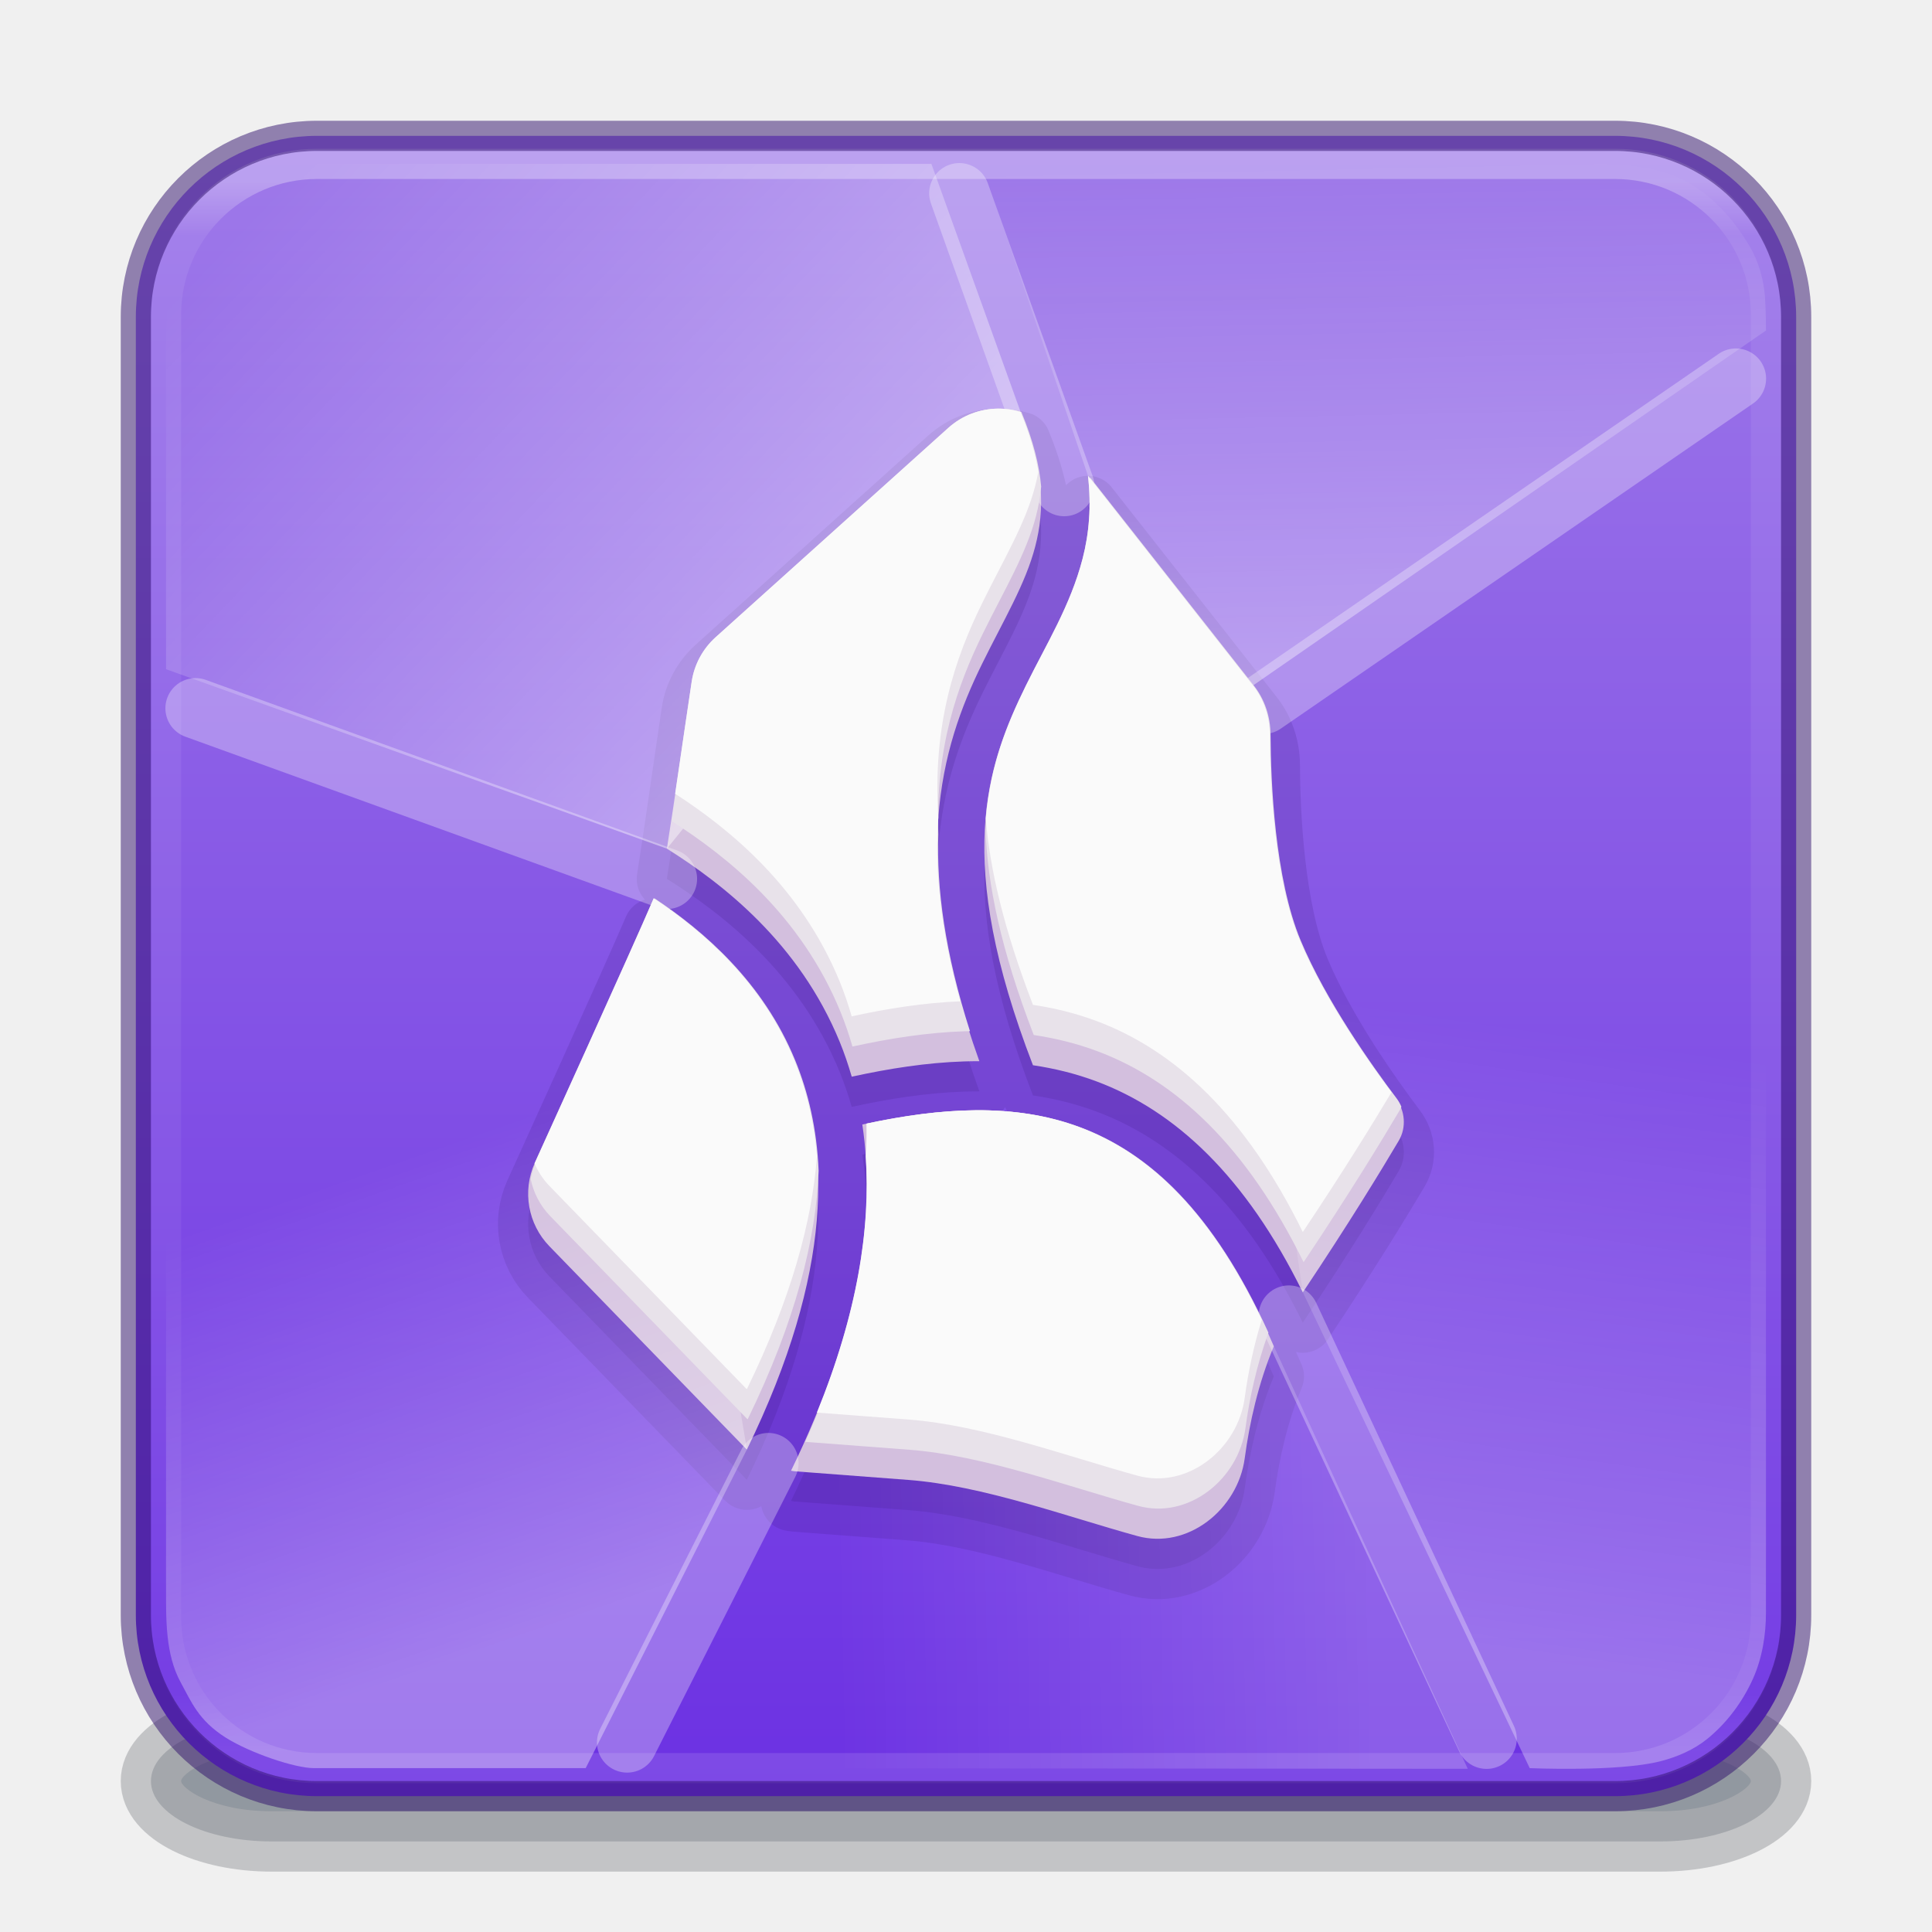
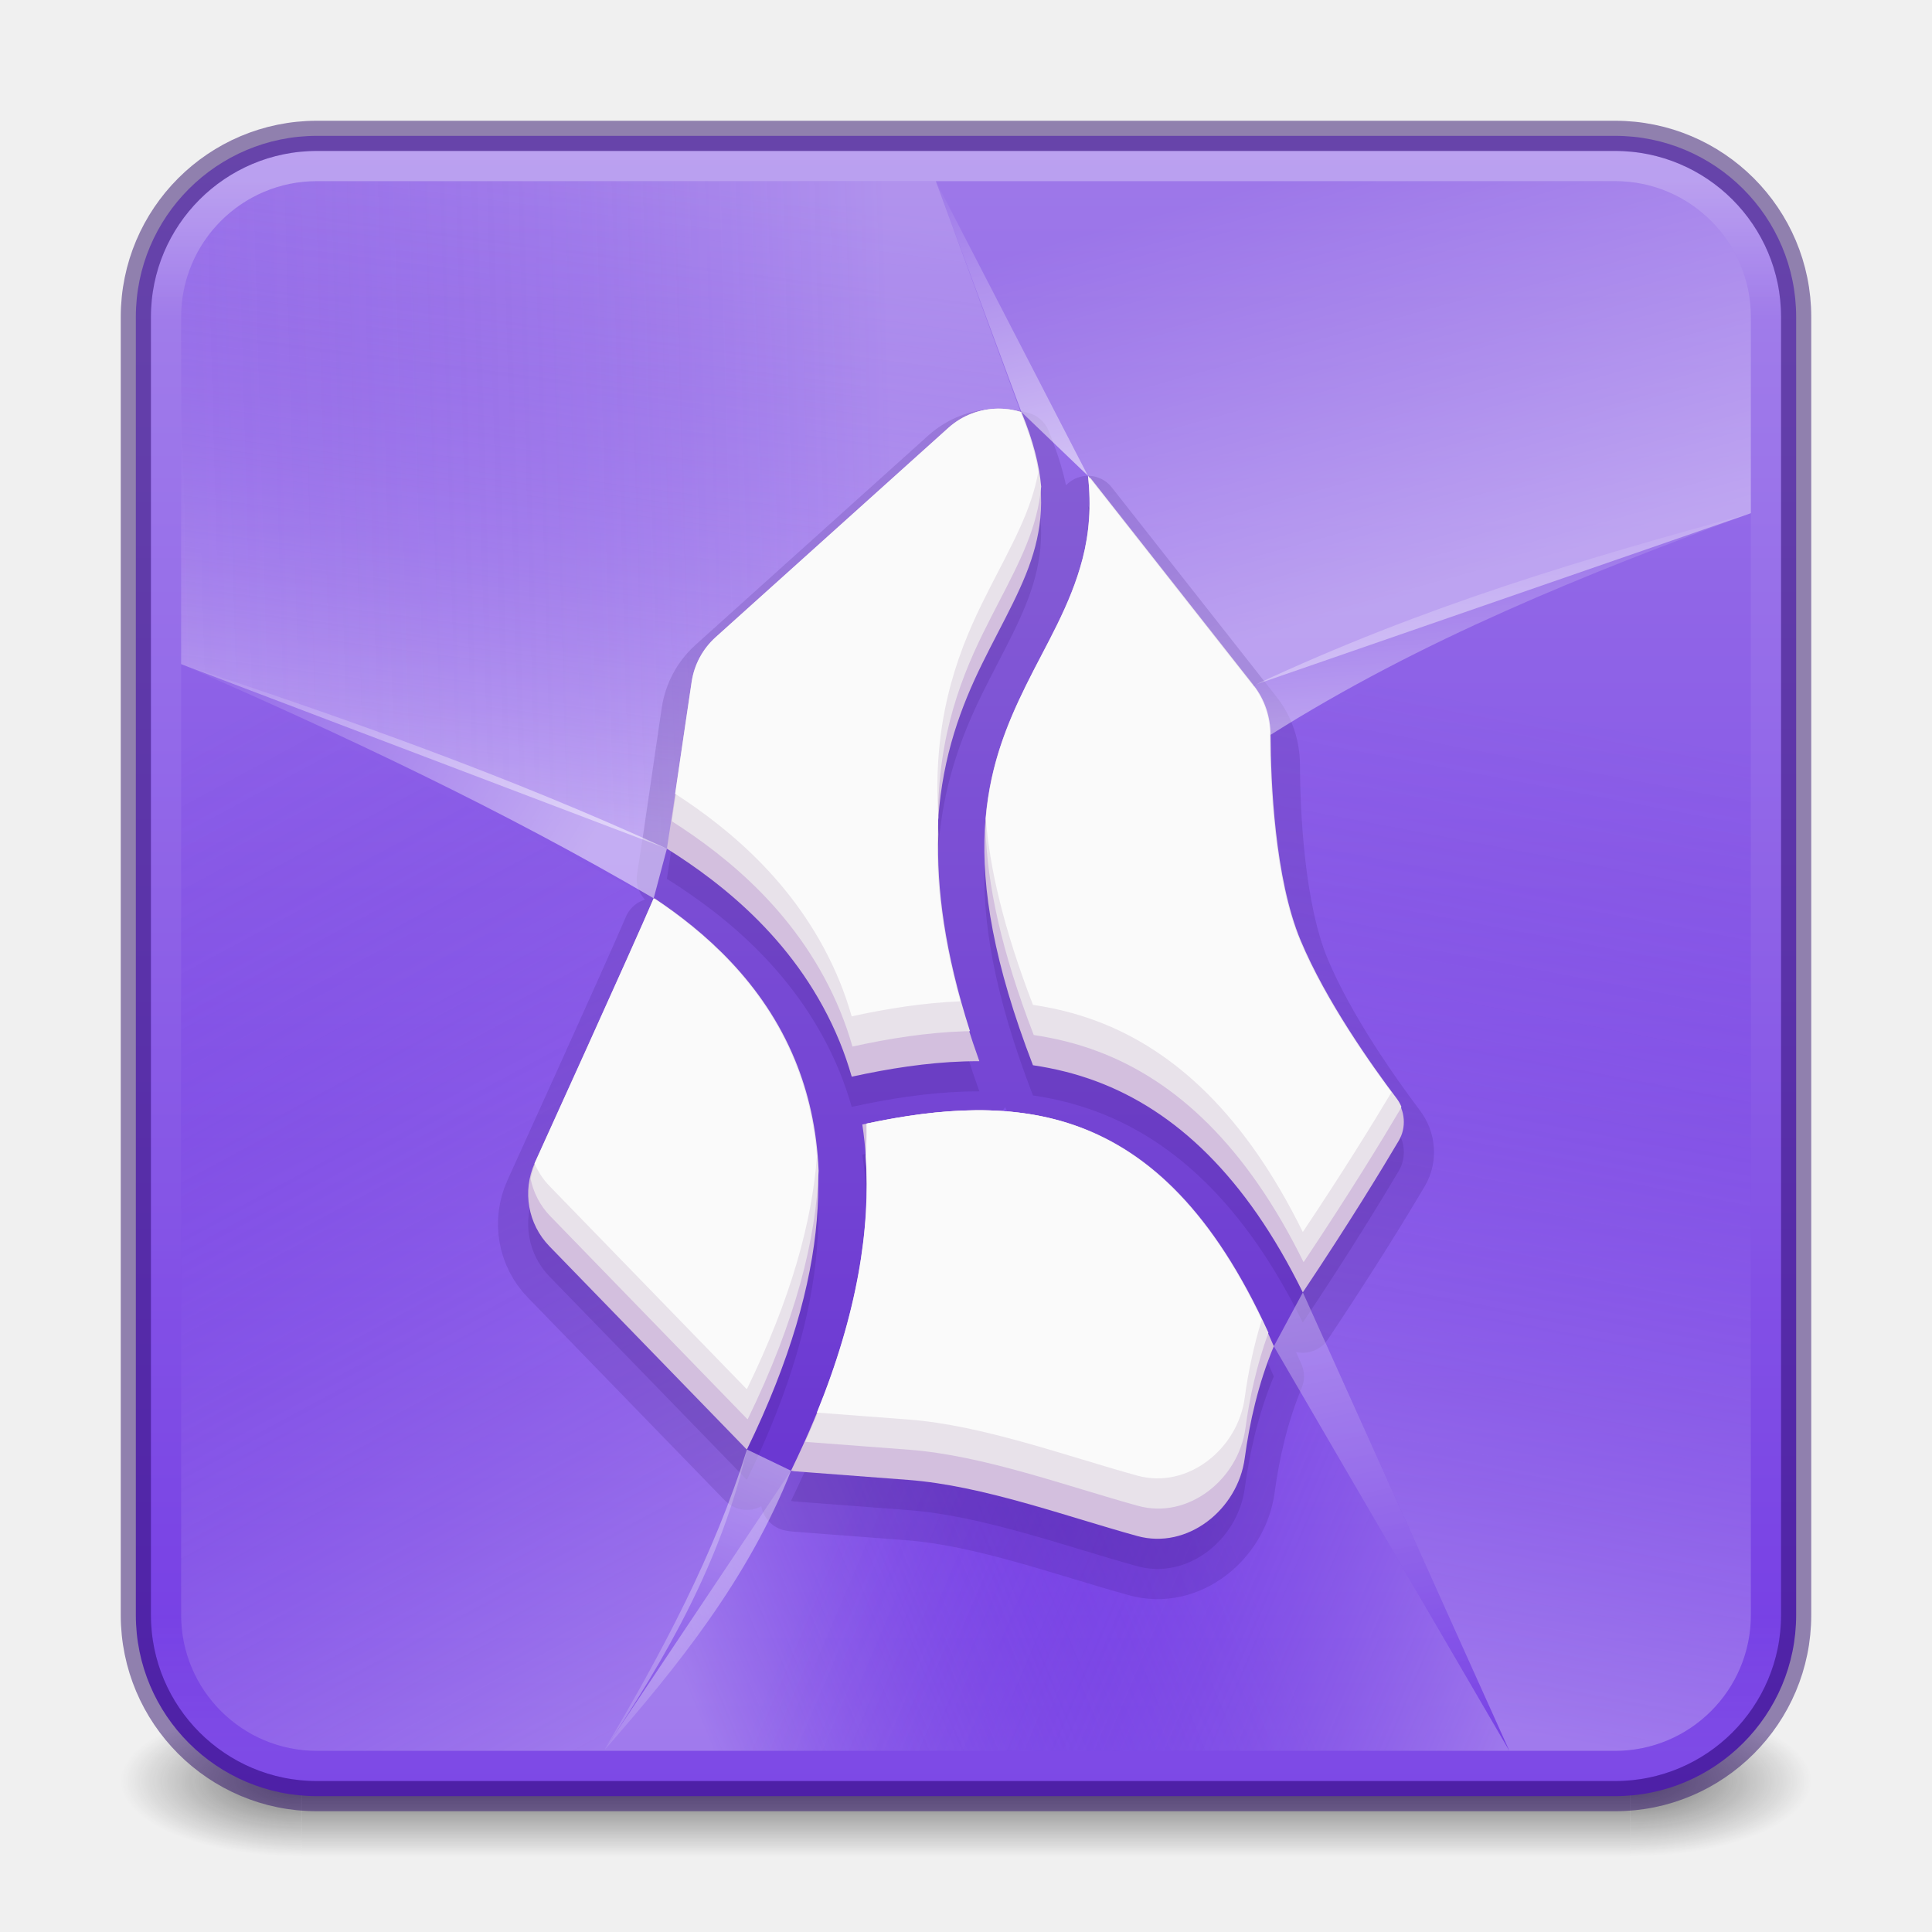
<svg xmlns="http://www.w3.org/2000/svg" xmlns:xlink="http://www.w3.org/1999/xlink" version="1.1" width="64" height="64" id="svg6649" xml:space="preserve">
  <defs id="defs6651">
-     <linearGradient id="linearGradient17">
-       <stop style="stop-color:#ffffff;stop-opacity:0.204;" offset="0" id="stop17" />
-       <stop style="stop-color:#ffffff;stop-opacity:0;" offset="1" id="stop18" />
+     <linearGradient id="linearGradient62">
+       <stop style="stop-color:#ffffff;stop-opacity:1;" offset="0" id="stop65" />
+       <stop style="stop-color:#ffffff;stop-opacity:0;" offset="1" id="stop66" />
    </linearGradient>
-     <linearGradient id="linearGradient15">
-       <stop style="stop-color:#ffffff;stop-opacity:0.354;" offset="0" id="stop15" />
-       <stop style="stop-color:#ffffff;stop-opacity:0;" offset="1" id="stop16" />
+     <linearGradient id="linearGradient57">
+       <stop style="stop-color:#ffffff;stop-opacity:1;" offset="0" id="stop57" />
+       <stop style="stop-color:#ffffff;stop-opacity:0;" offset="1" id="stop58" />
    </linearGradient>
-     <linearGradient id="linearGradient13">
-       <stop style="stop-color:#ffffff;stop-opacity:0.3;" offset="0" id="stop13" />
-       <stop style="stop-color:#ffffff;stop-opacity:0;" offset="1" id="stop14" />
+     <linearGradient id="linearGradient51">
+       <stop style="stop-color:#ffffff;stop-opacity:1;" offset="0" id="stop53" />
+       <stop style="stop-color:#ffffff;stop-opacity:0;" offset="1" id="stop54" />
+     </linearGradient>
+     <linearGradient id="linearGradient46">
+       <stop style="stop-color:#ffffff;stop-opacity:1;" offset="0" id="stop47" />
+       <stop style="stop-color:#ffffff;stop-opacity:0;" offset="1" id="stop48" />
+     </linearGradient>
+     <linearGradient id="linearGradient42">
+       <stop style="stop-color:#ffffff;stop-opacity:1;" offset="0" id="stop42" />
+       <stop style="stop-color:#ffffff;stop-opacity:0;" offset="1" id="stop43" />
+     </linearGradient>
+     <linearGradient id="linearGradient41">
+       <stop style="stop-color:#ffffff;stop-opacity:0.45;" offset="0" id="stop40" />
+       <stop style="stop-color:#6c31e3;stop-opacity:0;" offset="0.978" id="stop41" />
+     </linearGradient>
+     <linearGradient id="linearGradient39">
+       <stop style="stop-color:#ffffff;stop-opacity:0.45;" offset="0" id="stop36" />
+       <stop style="stop-color:#6c31e3;stop-opacity:0;" offset="0.996" id="stop37" />
+     </linearGradient>
+     <linearGradient id="linearGradient28">
+       <stop style="stop-color:#ffffff;stop-opacity:0.349;" offset="0" id="stop26" />
+       <stop style="stop-color:#6c31e3;stop-opacity:0;" offset="0.895" id="stop28" />
+     </linearGradient>
+     <linearGradient id="linearGradient25">
+       <stop style="stop-color:#ffffff;stop-opacity:0.349;" offset="0" id="stop24" />
+       <stop style="stop-color:#6c31e3;stop-opacity:0;" offset="0.869" id="stop25" />
+     </linearGradient>
+     <linearGradient id="linearGradient23">
+       <stop style="stop-color:#ffffff;stop-opacity:0.349;" offset="0" id="stop22" />
+       <stop style="stop-color:#6c31e3;stop-opacity:0;" offset="0.76" id="stop23" />
    </linearGradient>
    <linearGradient id="linearGradient11">
      <stop style="stop-color:#ffffff;stop-opacity:0.399;" offset="0" id="stop11" />
      <stop style="stop-color:#ffffff;stop-opacity:0;" offset="1" id="stop12" />
-     </linearGradient>
-     <linearGradient id="linearGradient4">
-       <stop style="stop-color:#ffffff;stop-opacity:0.447;" offset="0" id="stop4-5" />
-       <stop style="stop-color:#ffffff;stop-opacity:0;" offset="1" id="stop5-6" />
    </linearGradient>
    <linearGradient id="linearGradient909">
      <stop id="stop901" style="stop-color:#9e79e9;stop-opacity:1;" offset="0" />
      <stop id="stop907" style="stop-color:#6c31e3;stop-opacity:1;" offset="1" />
    </linearGradient>
    <linearGradient y2="42.092" x2="24" y1="5.909" x1="24" gradientTransform="matrix(1.432432,0,0,1.436283,-2.37838,-2.470783)" gradientUnits="userSpaceOnUse" id="linearGradient3904" xlink:href="#linearGradient4270" />
    <linearGradient id="linearGradient4270">
      <stop id="stop4272" style="stop-color:#ffffff;stop-opacity:1" offset="0" />
-       <stop id="stop4274" style="stop-color:#ffffff;stop-opacity:0.235" offset="0.035" />
-       <stop id="stop4276" style="stop-color:#ffffff;stop-opacity:0.157" offset="0.962" />
+       <stop id="stop4274" style="stop-color:#ffffff;stop-opacity:0.235" offset="0.086" />
+       <stop id="stop4276" style="stop-color:#ffffff;stop-opacity:0.157" offset="0.914" />
      <stop id="stop4278" style="stop-color:#ffffff;stop-opacity:0.392" offset="1" />
    </linearGradient>
    <linearGradient xlink:href="#linearGradient909" id="linearGradient899" x1="31.781" y1="4.927" x2="31.781" y2="59.148" gradientUnits="userSpaceOnUse" />
-     <linearGradient xlink:href="#linearGradient4" id="linearGradient5" x1="28.166" y1="22.705" x2="10.04" y2="5.429" gradientUnits="userSpaceOnUse" />
-     <linearGradient xlink:href="#linearGradient11" id="linearGradient12" x1="41.508" y1="22.707" x2="41.144" y2="5.429" gradientUnits="userSpaceOnUse" />
-     <linearGradient xlink:href="#linearGradient13" id="linearGradient14" x1="52.227" y1="55.155" x2="55.176" y2="34.68" gradientUnits="userSpaceOnUse" />
-     <linearGradient xlink:href="#linearGradient15" id="linearGradient16" x1="20.775" y1="53.066" x2="15.391" y2="37.661" gradientUnits="userSpaceOnUse" />
-     <linearGradient xlink:href="#linearGradient17" id="linearGradient18" x1="45.409" y1="51.595" x2="27.697" y2="51.975" gradientUnits="userSpaceOnUse" />
+     <linearGradient xlink:href="#linearGradient11" id="linearGradient12" x1="46.094" y1="19.867" x2="42.25" y2="6" gradientUnits="userSpaceOnUse" />
+     <linearGradient xlink:href="#linearGradient53" id="linearGradient14" x1="45.585" y1="56.5" x2="52.715" y2="18.829" gradientUnits="userSpaceOnUse" />
+     <linearGradient xlink:href="#linearGradient25" id="linearGradient16" x1="24.743" y1="55.557" x2="5" y2="19.013" gradientUnits="userSpaceOnUse" />
+     <linearGradient xlink:href="#linearGradient23" id="linearGradient18" x1="48.11" y1="63.241" x2="19.293" y2="50.975" gradientUnits="userSpaceOnUse" />
+     <linearGradient id="linearGradient53">
+       <stop style="stop-color:#ffffff;stop-opacity:0.349;" offset="0" id="stop51" />
+       <stop style="stop-color:#6c31e3;stop-opacity:0;" offset="0.871" id="stop52" />
+     </linearGradient>
+     <linearGradient id="linearGradient3688-166-749">
+       <stop id="stop2883" style="stop-color:#181818;stop-opacity:1" offset="0" />
+       <stop id="stop2885" style="stop-color:#181818;stop-opacity:0" offset="1" />
+     </linearGradient>
+     <linearGradient id="linearGradient3702-501-757">
+       <stop id="stop2895" style="stop-color:#181818;stop-opacity:0" offset="0" />
+       <stop id="stop2897" style="stop-color:#181818;stop-opacity:1" offset="0.5" />
+       <stop id="stop2899" style="stop-color:#181818;stop-opacity:0" offset="1" />
+     </linearGradient>
+     <radialGradient xlink:href="#linearGradient3688-166-749" id="radialGradient11" gradientUnits="userSpaceOnUse" gradientTransform="matrix(2.404541,0,0,1,41.98575,15.5)" cx="4.993" cy="43.5" fx="4.993" fy="43.5" r="2.5" />
+     <radialGradient xlink:href="#linearGradient3688-166-749" id="radialGradient12" gradientUnits="userSpaceOnUse" gradientTransform="matrix(2.404541,0,0,1,-22.01424,-102.5)" cx="4.993" cy="43.5" fx="4.993" fy="43.5" r="2.5" />
+     <linearGradient xlink:href="#linearGradient3702-501-757" id="linearGradient19" gradientUnits="userSpaceOnUse" gradientTransform="matrix(1.571429,0,0,0.7142857,-5.714285,27.92857)" x1="25.058" y1="47.028" x2="25.058" y2="39.999" />
+     <linearGradient xlink:href="#linearGradient28" id="linearGradient24" gradientUnits="userSpaceOnUse" x1="24.425" y1="60" x2="43.831" y2="51.975" />
+     <linearGradient xlink:href="#linearGradient39" id="linearGradient35" x1="20.165" y1="27.381" x2="22.988" y2="6" gradientUnits="userSpaceOnUse" />
+     <linearGradient xlink:href="#linearGradient41" id="linearGradient40" gradientUnits="userSpaceOnUse" x1="29.597" y1="11.622" x2="2.549" y2="12.375" />
+     <linearGradient xlink:href="#linearGradient42" id="linearGradient43" x1="34.49" y1="16.119" x2="32" y2="5.5" gradientUnits="userSpaceOnUse" />
+     <linearGradient xlink:href="#linearGradient46" id="linearGradient49" x1="47.377" y1="25.294" x2="46.792" y2="16.615" gradientUnits="userSpaceOnUse" />
+     <linearGradient xlink:href="#linearGradient51" id="linearGradient54" x1="18.69" y1="29.44" x2="5.332" y2="21.515" gradientUnits="userSpaceOnUse" />
+     <linearGradient xlink:href="#linearGradient57" id="linearGradient61" x1="42.897" y1="41.484" x2="47.201" y2="61.836" gradientUnits="userSpaceOnUse" />
+     <linearGradient xlink:href="#linearGradient62" id="linearGradient66" x1="26.123" y1="46.943" x2="19.789" y2="61.58" gradientUnits="userSpaceOnUse" />
  </defs>
-   <path id="path19" style="opacity:0.2;fill:#0e141f;fill-opacity:1;stroke:#0e141f;stroke-width:2;stroke-linecap:round;stroke-linejoin:round;stroke-dasharray:none;stroke-opacity:1;paint-order:markers stroke fill" d="m 9,57 a 4,2 0 0 0 -4,2 4,2 0 0 0 4,2 h 46 a 4,2 0 0 0 4,-2 4,2 0 0 0 -4,-2 z" />
-   <path id="rect18" style="opacity:0.2;fill:#273445;fill-opacity:1;stroke:none;stroke-width:2;stroke-linecap:round;stroke-linejoin:round;stroke-dasharray:none;stroke-opacity:1;paint-order:markers stroke fill" d="m 9,57 a 4,2 0 0 0 -4,2 4,2 0 0 0 4,2 h 46 a 4,2 0 0 0 4,-2 4,2 0 0 0 -4,-2 z" />
-   <path id="path18" style="opacity:0.2;fill:#485a6c;fill-opacity:1;stroke:none;stroke-width:2;stroke-linecap:round;stroke-linejoin:round;stroke-dasharray:none;stroke-opacity:1;paint-order:markers stroke fill" d="m 9,58 h 46 c 1.99,0 3,0.774 3,1 0,0.226 -1.01,1 -3,1 H 9 C 7.01,60 6,59.226 6,59 6,58.774 7.01,58 9,58 Z" />
+   <g id="g11">
+     <rect style="opacity:0.6;fill:url(#radialGradient11);fill-opacity:1;stroke:none;stroke-width:1.062" id="rect9" y="56.5" x="54" height="5" width="6" />
+     <rect style="opacity:0.6;fill:url(#radialGradient12);fill-opacity:1;stroke:none;stroke-width:1.062" id="rect10" transform="scale(-1)" y="-61.5" x="-10" height="5" width="6" />
+     <rect style="opacity:0.6;fill:url(#linearGradient19);fill-opacity:1;stroke:none;stroke-width:1.062" id="rect11" y="56.5" x="10" height="5" width="44" />
+   </g>
  <rect width="55" height="55" rx="6" ry="6" x="4.5" y="4.5" id="rect5505-21-3-8-5-2-9" style="color:#000000;display:inline;overflow:visible;visibility:visible;fill:url(#linearGradient899);fill-opacity:1;fill-rule:nonzero;stroke:none;stroke-width:1;marker:none;enable-background:accumulate" />
+   <path style="opacity:1;fill:url(#linearGradient24);fill-opacity:1;stroke:none;stroke-width:2;stroke-linecap:round;stroke-linejoin:round;stroke-dasharray:none;stroke-opacity:1;paint-order:markers stroke fill" d="M 26.203,48.719 20,58 H 50 L 42.198,44.596 Z" id="path23" />
+   <path style="opacity:1;fill:url(#linearGradient35);stroke:none;stroke-width:2;stroke-linecap:round;stroke-linejoin:round;stroke-dasharray:none;stroke-opacity:1;paint-order:markers stroke fill" d="M 33.809,13.646 31,6 H 10.5 A 4.5,4.5 0 0 0 6,10.5 V 22 l 16.092,6.113 z" id="path4" />
+   <path style="opacity:1;fill:url(#linearGradient40);fill-opacity:0.447;stroke:none;stroke-width:2;stroke-linecap:round;stroke-linejoin:round;stroke-dasharray:none;stroke-opacity:1;paint-order:markers stroke fill" d="M 33.809,13.646 31,6 H 10.5 C 8.015,6 6,8.015 6,10.5 V 22 l 16.092,6.113 z" id="path39" />
+   <path style="opacity:1;fill:url(#linearGradient16);stroke:none;stroke-width:2;stroke-linecap:round;stroke-linejoin:round;stroke-dasharray:none;stroke-opacity:1;paint-order:markers stroke fill" d="M 21.655,29.758 6,22 V 53.5 C 6,55.985 8.015,58 10.5,58 H 20 c 2.083,-3.096 3.905,-6.313 4.743,-9.984 z" id="path14" />
+   <path style="opacity:1;fill:url(#linearGradient18);stroke:none;stroke-width:2;stroke-linecap:round;stroke-linejoin:round;stroke-dasharray:none;stroke-opacity:1;paint-order:markers stroke fill" d="M 26.203,48.719 20,58 H 50 L 42.198,44.596 Z" id="path16" />
+   <path style="opacity:1;fill:url(#linearGradient14);stroke:none;stroke-width:2;stroke-linecap:round;stroke-linejoin:round;stroke-dasharray:none;stroke-opacity:1;paint-order:markers stroke fill" d="M 42.065,24.342 58,17 V 53.5 A 4.5,4.5 0 0 1 53.5,58 H 50 L 43.159,42.812 40.983,28.113 Z" id="path12" />
+   <path style="opacity:1;fill:url(#linearGradient12);stroke:none;stroke-width:2;stroke-linecap:round;stroke-linejoin:round;stroke-dasharray:none;stroke-opacity:1;paint-order:markers stroke fill" d="M 36.041,15.762 31,6 H 53.5 A 4.5,4.5 0 0 1 58,10.5 V 17 l -16.492,5.707 z" id="path10" />
  <path id="path2" style="opacity:0.15;fill:#2e0d6d;fill-opacity:1;stroke:#2f106c;stroke-width:2;stroke-linecap:round;stroke-linejoin:round;stroke-dasharray:none;stroke-opacity:1" d="m 33.045,14.537 c -0.581,0.008 -1.164,0.217 -1.633,0.639 l -7.703,6.93 c -0.43,0.386 -0.711,0.909 -0.797,1.48 -0.236,1.563 -0.587,4.073 -0.82,5.527 1.841,1.156 4.379,3.118 5.723,6.396 0.151,0.369 0.284,0.757 0.4,1.158 1.238,-0.271 2.482,-0.466 3.719,-0.506 0.169,-0.005 0.339,-0.008 0.508,-0.008 -2.385,-6.652 -1.272,-10.387 0.086,-13.154 0.718,-1.462 1.442,-2.649 1.766,-3.9 0.316,-1.222 0.307,-2.537 -0.484,-4.453 -0.248,-0.076 -0.505,-0.113 -0.764,-0.109 z m 2.996,2.225 c 0.114,1.003 0.037,1.911 -0.178,2.742 -0.404,1.562 -1.206,2.837 -1.881,4.211 -1.322,2.693 -2.381,5.79 0.236,12.572 0.712,0.106 1.416,0.277 2.109,0.537 2.595,0.971 4.934,3.131 6.83,6.988 1.532,-2.291 2.623,-4.084 3.178,-5.023 0.26,-0.441 0.213,-0.994 -0.096,-1.402 -0.803,-1.064 -2.34,-3.227 -3.178,-5.23 -0.861,-2.059 -0.991,-5.257 -0.998,-6.814 -0.003,-0.592 -0.191,-1.17 -0.557,-1.635 z M 21.655,30.758 c -0.672,1.579 -3.941,8.768 -3.941,8.768 -0.418,0.932 -0.225,2.025 0.486,2.758 l 6.51,6.705 c 0.01,0.01 0.023,0.017 0.033,0.027 2.89,-5.929 2.755,-10.006 1.572,-12.891 -1.062,-2.592 -3.025,-4.279 -4.66,-5.367 z m 10.656,7.021 c -1.204,0.009 -2.458,0.19 -3.746,0.471 0.455,3.013 -0.087,6.798 -2.361,11.469 0.04,0.005 0.077,0.017 0.117,0.019 0,0 3.454,0.262 3.779,0.287 2.465,0.19 5.206,1.205 7.572,1.857 1.661,0.461 3.333,-0.872 3.562,-2.58 0.156,-1.162 0.447,-2.472 0.963,-3.707 -1.869,-4.32 -4.066,-6.366 -6.438,-7.254 -1.091,-0.408 -2.245,-0.571 -3.449,-0.562 z" />
  <path id="path3" style="opacity:0.15;fill:#2e0d6d;fill-opacity:1;stroke:none;stroke-width:2;stroke-linecap:round;stroke-linejoin:round;stroke-dasharray:none;stroke-opacity:1" d="m 33.045,14.537 c -0.581,0.008 -1.164,0.217 -1.633,0.639 l -7.703,6.93 c -0.43,0.386 -0.711,0.909 -0.797,1.48 -0.236,1.563 -0.587,4.073 -0.82,5.527 1.841,1.156 4.379,3.118 5.723,6.396 0.151,0.369 0.284,0.757 0.4,1.158 1.238,-0.271 2.482,-0.466 3.719,-0.506 0.169,-0.005 0.339,-0.008 0.508,-0.008 -2.385,-6.652 -1.272,-10.387 0.086,-13.154 0.718,-1.462 1.442,-2.649 1.766,-3.9 0.316,-1.222 0.307,-2.537 -0.484,-4.453 -0.248,-0.076 -0.505,-0.113 -0.764,-0.109 z m 2.996,2.225 c 0.114,1.003 0.037,1.911 -0.178,2.742 -0.404,1.562 -1.206,2.837 -1.881,4.211 -1.322,2.693 -2.381,5.79 0.236,12.572 0.712,0.106 1.416,0.277 2.109,0.537 2.595,0.971 4.934,3.131 6.83,6.988 1.532,-2.291 2.623,-4.084 3.178,-5.023 0.26,-0.441 0.213,-0.994 -0.096,-1.402 -0.803,-1.064 -2.34,-3.227 -3.178,-5.23 -0.861,-2.059 -0.991,-5.257 -0.998,-6.814 -0.003,-0.592 -0.191,-1.17 -0.557,-1.635 z M 21.655,30.758 c -0.672,1.579 -3.941,8.768 -3.941,8.768 -0.418,0.932 -0.225,2.025 0.486,2.758 l 6.51,6.705 c 0.01,0.01 0.023,0.017 0.033,0.027 2.89,-5.929 2.755,-10.006 1.572,-12.891 -1.062,-2.592 -3.025,-4.279 -4.66,-5.367 z m 10.656,7.021 c -1.204,0.009 -2.458,0.19 -3.746,0.471 0.455,3.013 -0.087,6.798 -2.361,11.469 0.04,0.005 0.077,0.017 0.117,0.019 0,0 3.454,0.262 3.779,0.287 2.465,0.19 5.206,1.205 7.572,1.857 1.661,0.461 3.333,-0.872 3.562,-2.58 0.156,-1.162 0.447,-2.472 0.963,-3.707 -1.869,-4.32 -4.066,-6.366 -6.438,-7.254 -1.091,-0.408 -2.245,-0.571 -3.449,-0.562 z" />
-   <path style="opacity:1;fill:url(#linearGradient18);fill-opacity:1;stroke:none;stroke-width:2;stroke-linecap:round;stroke-linejoin:round;stroke-dasharray:none;stroke-opacity:1;paint-order:markers stroke fill" d="M 26.203,48.719 21.495,58.571 48.621,58.594 42.198,44.596 Z" id="path16" />
-   <rect style="opacity:0.3;fill:none;stroke:url(#linearGradient3904);stroke-width:1;stroke-linecap:round;stroke-linejoin:round;stroke-miterlimit:4;stroke-dasharray:none;stroke-dashoffset:0;stroke-opacity:1" id="rect6741" y="5.429" x="5.5" ry="5" rx="5" height="53.142" width="53" />
+   <rect style="opacity:0.3;fill:none;stroke:url(#linearGradient3904);stroke-width:1;stroke-linecap:round;stroke-linejoin:round;stroke-miterlimit:4;stroke-dasharray:none;stroke-dashoffset:0;stroke-opacity:1" id="rect6741" y="5.5" x="5.5" ry="5" rx="5" height="53" width="53" />
  <rect style="color:#000000;display:inline;overflow:visible;visibility:visible;opacity:0.5;fill:none;stroke:#2f106c;stroke-width:1;stroke-linecap:round;stroke-linejoin:round;stroke-miterlimit:4;stroke-dasharray:none;stroke-dashoffset:0;stroke-opacity:1;marker:none;enable-background:accumulate" id="rect5505-21-9" y="4.5" x="4.5" ry="6" rx="6" height="55" width="55" />
  <path id="path1-0" style="fill:#d3bfde;fill-opacity:1;stroke-width:0.093" d="m 33.045,13.537 c -0.581,0.008 -1.164,0.217 -1.633,0.639 l -7.703,6.93 c -0.43,0.386 -0.711,0.909 -0.797,1.48 -0.236,1.563 -0.587,4.073 -0.82,5.527 1.841,1.156 4.379,3.118 5.723,6.396 0.151,0.369 0.284,0.757 0.4,1.158 1.238,-0.271 2.482,-0.466 3.719,-0.506 0.169,-0.005 0.339,-0.008 0.508,-0.008 C 30.057,28.502 31.169,24.767 32.528,22 c 0.718,-1.462 1.442,-2.649 1.766,-3.9 0.316,-1.222 0.307,-2.537 -0.484,-4.453 -0.248,-0.076 -0.505,-0.113 -0.764,-0.109 z m 2.996,2.225 c 0.114,1.003 0.037,1.911 -0.178,2.742 -0.404,1.562 -1.206,2.837 -1.881,4.211 -1.322,2.693 -2.381,5.79 0.236,12.572 0.712,0.106 1.416,0.277 2.109,0.537 2.595,0.971 4.934,3.131 6.83,6.988 1.532,-2.291 2.623,-4.084 3.178,-5.023 0.26,-0.441 0.213,-0.994 -0.096,-1.402 -0.803,-1.064 -2.34,-3.227 -3.178,-5.23 -0.861,-2.059 -0.991,-5.257 -0.998,-6.814 -0.003,-0.592 -0.191,-1.17 -0.557,-1.635 z M 21.655,29.758 c -0.672,1.579 -3.941,8.768 -3.941,8.768 -0.418,0.932 -0.225,2.025 0.486,2.758 l 6.51,6.705 c 0.01,0.01 0.023,0.017 0.033,0.027 2.89,-5.929 2.755,-10.006 1.572,-12.891 -1.062,-2.592 -3.025,-4.279 -4.66,-5.367 z m 10.656,7.021 c -1.204,0.009 -2.458,0.19 -3.746,0.471 0.455,3.013 -0.087,6.798 -2.361,11.469 0.04,0.005 0.077,0.017 0.117,0.019 0,0 3.454,0.262 3.779,0.287 2.465,0.19 5.206,1.205 7.572,1.857 1.661,0.461 3.333,-0.872 3.562,-2.58 0.156,-1.162 0.447,-2.472 0.963,-3.707 -1.869,-4.32 -4.066,-6.366 -6.438,-7.254 -1.091,-0.408 -2.245,-0.571 -3.449,-0.562 z" />
-   <path style="opacity:1;fill:url(#linearGradient5);fill-opacity:1;stroke:none;stroke-width:2;stroke-linecap:round;stroke-linejoin:round;stroke-dasharray:none;stroke-opacity:1;paint-order:markers stroke fill" d="M 33.809,13.646 30.854,5.429 c 0,0 -13.849,0 -20.814,0 -1.048,0 -2.06,0.612 -2.876,1.27 C 6.619,7.138 6.185,7.746 5.927,8.397 5.503,9.471 5.5,10.68 5.5,11.835 c 0,3.582 0,10.333 0,10.333 l 16.592,5.945 z" id="path4" />
-   <path style="opacity:0.3;fill:none;fill-opacity:1;stroke:#ffffff;stroke-width:2;stroke-linecap:round;stroke-linejoin:round;stroke-dasharray:none;stroke-opacity:1;paint-order:markers stroke fill" d="M 35.252,16.101 31.78,6.402" id="path5" />
-   <path style="opacity:0.3;fill:none;fill-opacity:1;stroke:#ffffff;stroke-width:2;stroke-linecap:round;stroke-linejoin:round;stroke-dasharray:none;stroke-opacity:1;paint-order:markers stroke fill" d="M 41.861,23.313 57.504,12.543" id="path6" />
-   <path style="opacity:0.3;fill:none;fill-opacity:1;stroke:#ffffff;stroke-width:2;stroke-linecap:round;stroke-linejoin:round;stroke-dasharray:none;stroke-opacity:1;paint-order:markers stroke fill" d="m 42.695,43.581 6.55,14.016" id="path7" />
-   <path style="opacity:0.3;fill:none;fill-opacity:1;stroke:#ffffff;stroke-width:2;stroke-linecap:round;stroke-linejoin:round;stroke-dasharray:none;stroke-opacity:1;paint-order:markers stroke fill" d="m 25.454,48.468 -4.679,9.252" id="path8" />
-   <path style="opacity:0.3;fill:none;fill-opacity:1;stroke:#ffffff;stroke-width:2;stroke-linecap:round;stroke-linejoin:round;stroke-dasharray:none;stroke-opacity:1;paint-order:markers stroke fill" d="M 22.092,29.113 6.479,23.463" id="path9" />
-   <path style="opacity:1;fill:url(#linearGradient12);stroke:none;stroke-width:2;stroke-linecap:round;stroke-linejoin:round;stroke-dasharray:none;stroke-opacity:1;paint-order:markers stroke fill" d="M 36.041,15.762 32.523,5.429 c 0,0 13.617,0 20.454,0 0.999,0 2.059,0.131 2.933,0.614 0.864,0.478 1.56,1.279 2.058,2.132 0.295,0.505 0.46,1.097 0.5,1.68 0.031,0.448 0.032,1.093 0.032,1.093 l -16.992,11.759 z" id="path10" />
-   <path style="opacity:1;fill:url(#linearGradient14);stroke:none;stroke-width:2;stroke-linecap:round;stroke-linejoin:round;stroke-dasharray:none;stroke-opacity:1;paint-order:markers stroke fill" d="M 42.065,24.342 58.5,12.816 c 0,0 0,27.297 0,40.599 0,0.747 -0.126,1.517 -0.432,2.198 -0.339,0.757 -0.861,1.459 -1.505,1.984 -0.449,0.366 -1.007,0.606 -1.568,0.749 -1.398,0.355 -4.321,0.226 -4.321,0.226 L 43.159,42.812 40.983,28.113 Z" id="path12" />
-   <path style="opacity:1;fill:url(#linearGradient16);fill-opacity:1;stroke:none;stroke-width:2;stroke-linecap:round;stroke-linejoin:round;stroke-dasharray:none;stroke-opacity:1;paint-order:markers stroke fill" d="M 21.655,29.758 5.5,23.911 c 0,0 0,19.095 0,28.643 0,1.076 -0.028,2.248 0.492,3.189 0.34,0.615 0.573,1.244 1.492,1.822 0.809,0.508 2.287,1.006 2.906,1.006 3.03,0 9.012,0 9.012,0 l 5.341,-10.556 z" id="path14" />
  <path id="path1" style="fill:#e8e2ea;fill-opacity:1;stroke-width:0.093" d="m 33.07,13.537 c -0.581,0.008 -1.164,0.217 -1.633,0.639 l -7.703,6.93 c -0.43,0.386 -0.711,0.909 -0.797,1.48 -0.196,1.302 -0.462,3.159 -0.684,4.617 1.828,1.166 4.274,3.106 5.586,6.307 0.151,0.369 0.284,0.757 0.4,1.158 1.238,-0.271 2.482,-0.466 3.719,-0.506 0.058,-0.002 0.116,-7.27e-4 0.174,-0.002 -0.834,-2.605 -1.11,-4.738 -1.049,-6.531 -0.1,-2.87 0.637,-4.933 1.469,-6.629 0.718,-1.462 1.442,-2.649 1.766,-3.9 0.082,-0.317 0.142,-0.642 0.172,-0.98 -0.063,-0.718 -0.263,-1.52 -0.656,-2.473 -0.248,-0.076 -0.505,-0.113 -0.764,-0.109 z m 3.039,2.279 c -0.003,0.137 -0.002,0.275 -0.012,0.408 0.046,0.82 -0.028,1.579 -0.209,2.279 -0.404,1.562 -1.206,2.837 -1.881,4.211 -0.666,1.356 -1.263,2.815 -1.359,4.795 0.063,1.781 0.508,3.958 1.596,6.777 0.712,0.106 1.416,0.277 2.109,0.537 2.595,0.971 4.934,3.131 6.83,6.988 1.532,-2.291 2.623,-4.084 3.178,-5.023 0.024,-0.041 0.044,-0.083 0.062,-0.125 -0.041,-0.097 -0.093,-0.191 -0.158,-0.277 -0.803,-1.064 -2.34,-3.227 -3.178,-5.23 -0.861,-2.059 -0.991,-5.257 -0.998,-6.814 -0.003,-0.592 -0.191,-1.17 -0.557,-1.635 z M 21.68,29.758 c -0.672,1.579 -3.941,8.768 -3.941,8.768 -0.077,0.171 -0.126,0.347 -0.162,0.525 0.094,0.454 0.311,0.885 0.648,1.232 l 6.51,6.705 c 0.01,0.01 0.023,0.017 0.033,0.027 1.595,-3.271 2.265,-5.976 2.35,-8.23 -0.057,-1.399 -0.347,-2.61 -0.777,-3.66 -1.062,-2.592 -3.025,-4.279 -4.66,-5.367 z m 10.656,7.021 c -1.17,0.009 -2.389,0.182 -3.639,0.449 0.037,0.498 0.048,1.014 0.029,1.551 0.086,2.511 -0.486,5.488 -2.053,8.984 0.502,0.038 3.154,0.239 3.451,0.262 2.465,0.19 5.206,1.205 7.572,1.857 1.661,0.461 3.333,-0.872 3.562,-2.58 0.133,-0.992 0.374,-2.088 0.76,-3.156 -1.824,-4.009 -3.948,-5.949 -6.234,-6.805 -1.091,-0.408 -2.245,-0.571 -3.449,-0.562 z" />
  <path id="path11" style="fill:#fafafa;fill-opacity:1;stroke-width:0.093" d="m 33.045,13.537 c -0.581,0.008 -1.164,0.217 -1.633,0.639 l -7.703,6.93 c -0.43,0.386 -0.711,0.909 -0.797,1.48 -0.157,1.041 -0.356,2.418 -0.547,3.707 1.812,1.175 4.169,3.094 5.449,6.217 0.151,0.369 0.284,0.757 0.4,1.158 1.197,-0.262 2.401,-0.45 3.598,-0.498 -0.673,-2.416 -0.852,-4.408 -0.729,-6.086 -0.199,-3.109 0.568,-5.3 1.443,-7.084 0.718,-1.462 1.442,-2.649 1.766,-3.9 0.041,-0.158 0.076,-0.317 0.105,-0.479 -0.099,-0.589 -0.285,-1.237 -0.59,-1.975 -0.248,-0.076 -0.505,-0.113 -0.764,-0.109 z m 2.996,2.225 c 0.114,1.003 0.037,1.911 -0.178,2.742 -0.404,1.562 -1.206,2.837 -1.881,4.211 -0.62,1.262 -1.176,2.619 -1.328,4.396 0.135,1.666 0.597,3.668 1.564,6.176 0.712,0.106 1.416,0.277 2.109,0.537 2.595,0.971 4.934,3.131 6.83,6.988 1.38,-2.065 2.341,-3.632 2.936,-4.627 -0.83,-1.113 -2.236,-3.129 -3.031,-5.029 -0.861,-2.059 -0.991,-5.257 -0.998,-6.814 -0.003,-0.592 -0.191,-1.17 -0.557,-1.635 z M 21.654,29.758 c -0.672,1.579 -3.941,8.768 -3.941,8.768 -0.002,0.005 -0.004,0.009 -0.006,0.014 0.118,0.27 0.279,0.525 0.492,0.744 l 6.51,6.705 c 0.01,0.01 0.023,0.017 0.033,0.027 1.473,-3.021 2.157,-5.56 2.32,-7.707 -0.098,-1.199 -0.367,-2.254 -0.748,-3.184 -1.062,-2.592 -3.025,-4.279 -4.66,-5.367 z m 10.656,7.021 c -1.159,0.009 -2.365,0.178 -3.602,0.441 0.001,0.352 -0.006,0.711 -0.031,1.08 -9e-5,0.001 9e-5,0.003 0,0.004 0.164,2.378 -0.275,5.192 -1.617,8.49 0.885,0.067 2.778,0.21 3.039,0.23 2.465,0.19 5.206,1.205 7.572,1.857 1.661,0.461 3.333,-0.872 3.562,-2.58 0.11,-0.814 0.292,-1.7 0.564,-2.582 -1.779,-3.724 -3.834,-5.554 -6.039,-6.379 -1.091,-0.408 -2.245,-0.571 -3.449,-0.562 z" />
+   <path style="opacity:0.6;fill:url(#linearGradient43);fill-opacity:1;stroke:none;stroke-width:2;stroke-linejoin:round" d="M 36.041,15.762 33.834,13.646 31,6 Z" id="path5" />
+   <path style="opacity:0.5;fill:url(#linearGradient49);fill-opacity:1;stroke:none;stroke-width:2;stroke-linejoin:round" d="M 41.533,22.707 C 47.221,20.04 52.562,18.486 58,17 52.517,19.016 47.096,21.182 42.09,24.342 Z" id="path6" />
+   <path style="opacity:0.4;fill:url(#linearGradient61);fill-opacity:1;stroke:none;stroke-width:2;stroke-linejoin:round" d="M 42.198,44.596 43.159,42.812 50,58 Z" id="path7" />
+   <path style="opacity:0.5;fill:url(#linearGradient54);fill-opacity:1;stroke:none;stroke-width:2;stroke-linejoin:round" d="m 22.092,28.113 -0.438,1.645 C 16.661,26.834 11.377,24.348 6,22 c 5.481,1.804 10.899,3.734 16.092,6.113 z" id="path8" />
+   <path style="opacity:0.5;fill:url(#linearGradient66);fill-opacity:1;stroke:none;stroke-width:2;stroke-linejoin:round" d="m 20,58 c 1.928,-3.251 3.677,-6.542 4.743,-9.984 l 1.461,0.703 C 24.791,52.289 22.461,55.192 20,58 Z" id="path9" />
+   <g id="layer4-0" transform="matrix(0.9047486,0,0,0.9047486,-438.515,-675.5605)" />
+   <g id="layer4-0-7" transform="matrix(0.9047486,0,0,0.9047486,-438.515,-668.3225)" />
+   <g id="layer1-3" transform="matrix(0.9047486,0,0,0.9047486,58.19201,0.4966631)" />
</svg>
